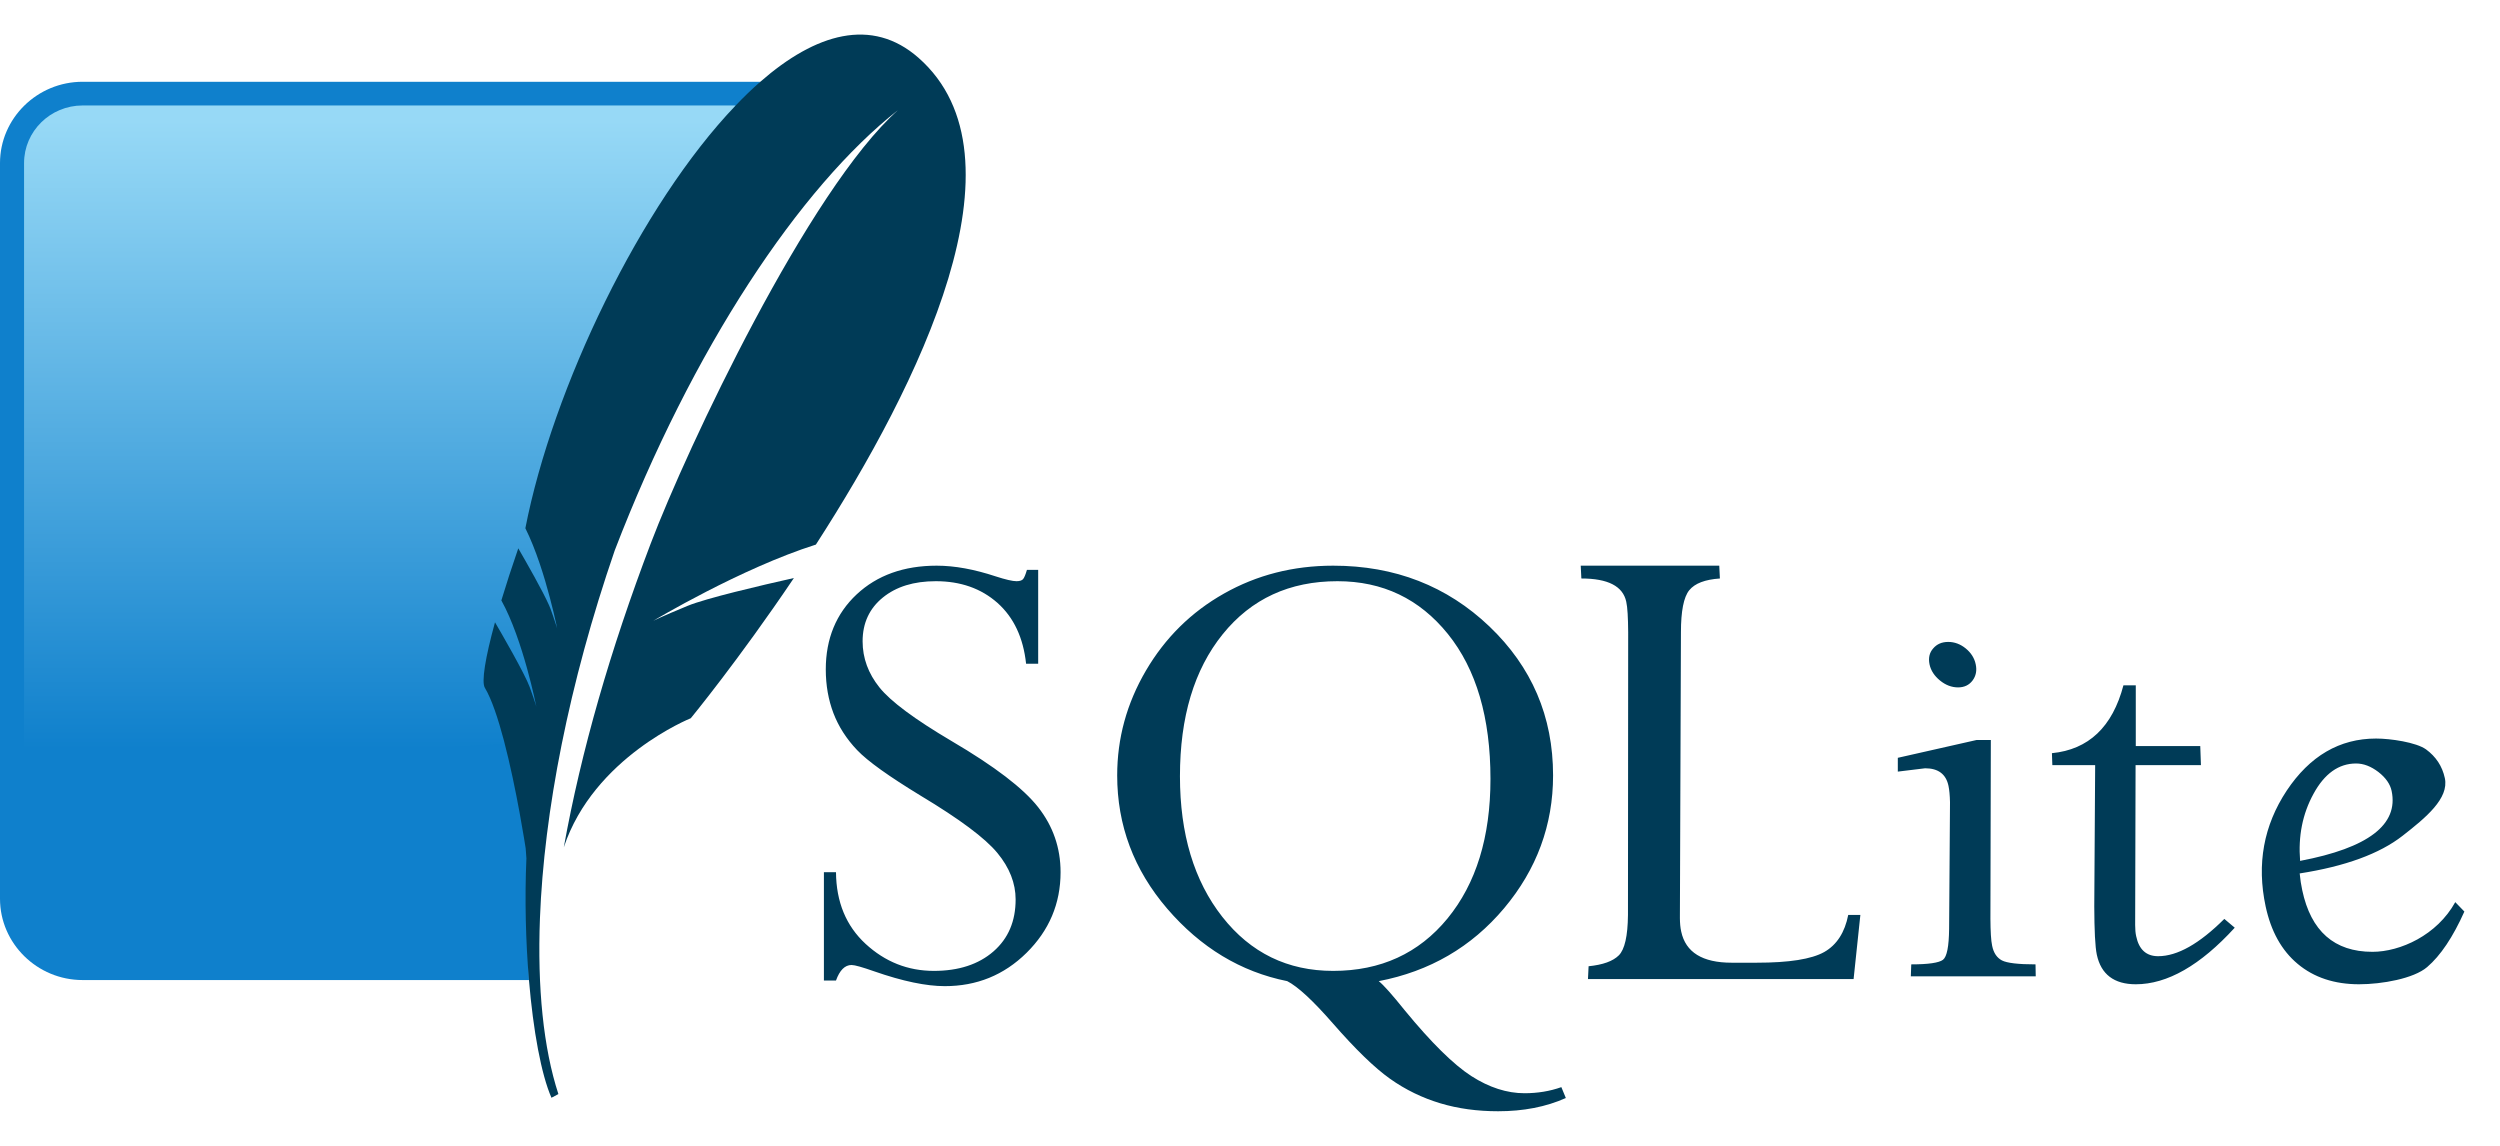
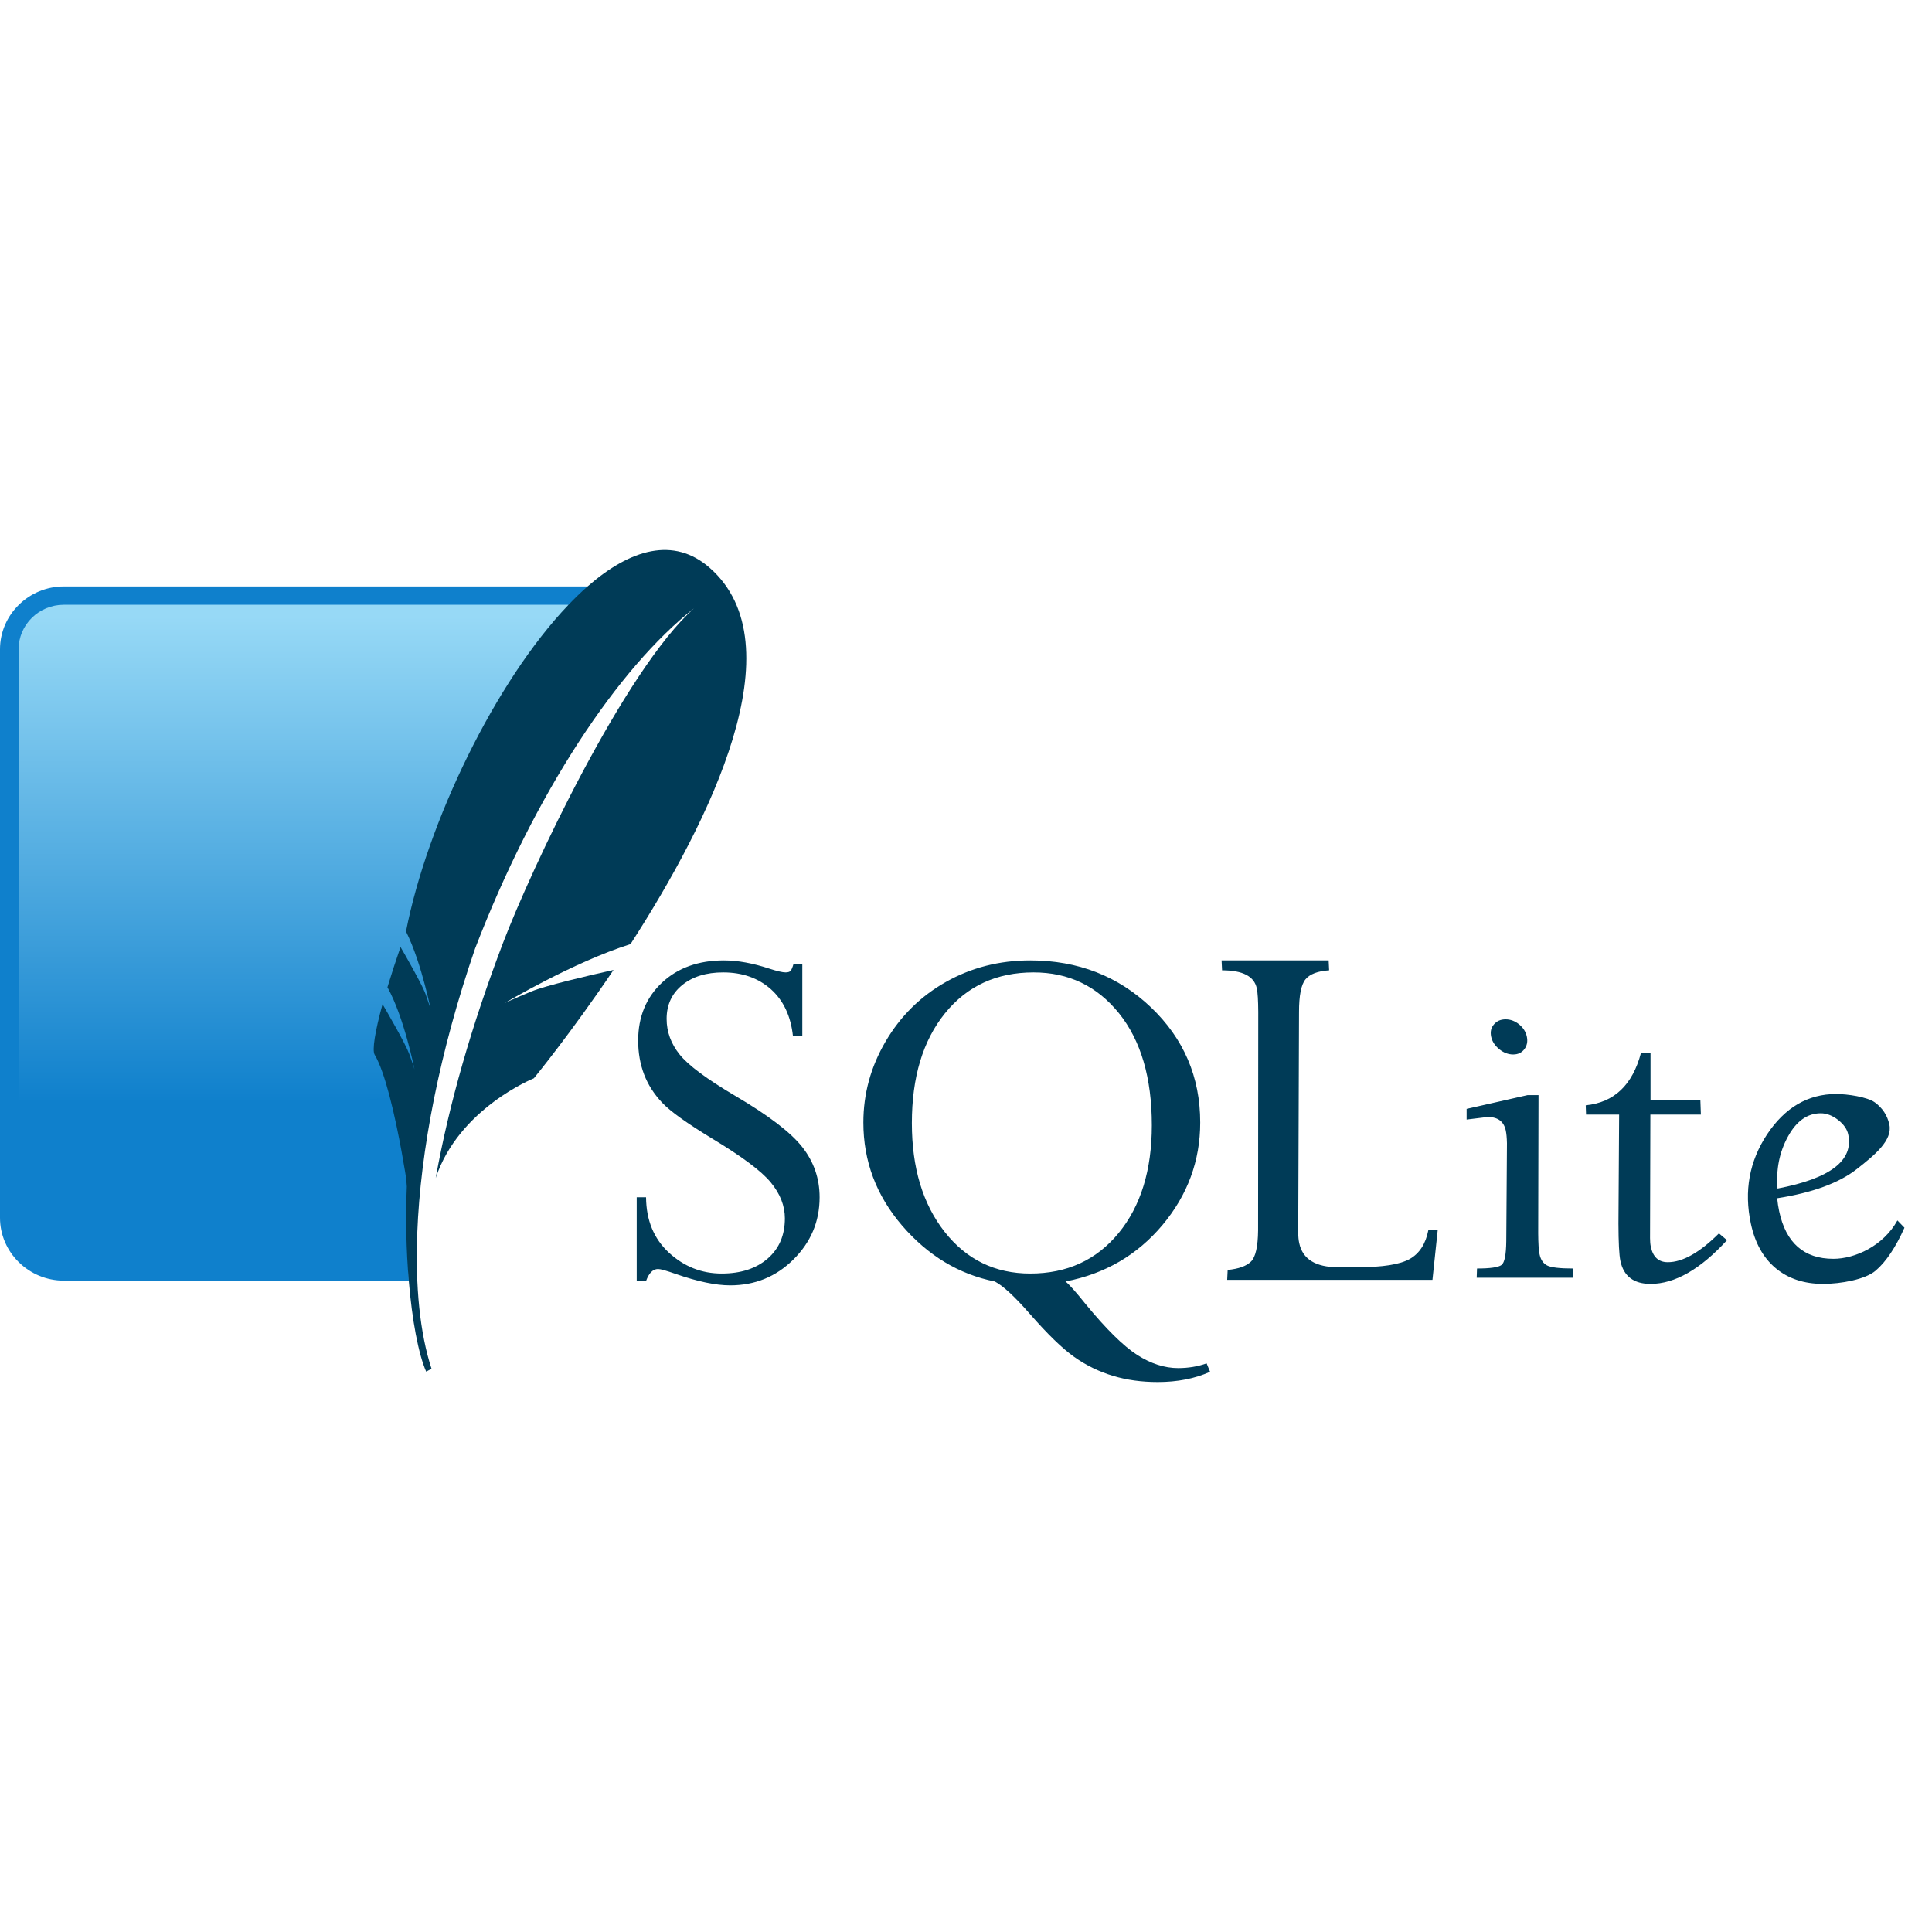
- <svg xmlns="http://www.w3.org/2000/svg" width="48" height="22" viewBox="0 0 48 22" fill="none">
+ <svg xmlns="http://www.w3.org/2000/svg" width="150" height="150" viewBox="0 0 48 22" fill="none">
  <path d="M17.984 10.861C17.354 10.861 16.841 11.045 16.448 11.412C16.055 11.78 15.855 12.262 15.855 12.852C15.855 13.158 15.905 13.437 16.002 13.693C16.1 13.949 16.252 14.187 16.456 14.401C16.66 14.616 17.069 14.907 17.678 15.278C18.425 15.727 18.914 16.091 19.149 16.376C19.384 16.66 19.5 16.959 19.5 17.269C19.5 17.685 19.361 18.017 19.075 18.267C18.789 18.516 18.406 18.641 17.931 18.641C17.43 18.641 16.994 18.467 16.619 18.122C16.245 17.776 16.056 17.319 16.051 16.746H15.819V18.826H16.051C16.122 18.629 16.221 18.528 16.35 18.528C16.412 18.528 16.557 18.57 16.783 18.649C17.333 18.841 17.785 18.934 18.14 18.934C18.751 18.934 19.274 18.724 19.709 18.295C20.143 17.866 20.363 17.35 20.363 16.746C20.363 16.278 20.218 15.862 19.933 15.499C19.649 15.136 19.096 14.713 18.27 14.228C17.559 13.808 17.098 13.465 16.885 13.198C16.672 12.932 16.562 12.637 16.562 12.313C16.562 11.963 16.693 11.682 16.95 11.473C17.208 11.263 17.546 11.159 17.968 11.159C18.443 11.159 18.839 11.298 19.153 11.577C19.466 11.857 19.647 12.245 19.701 12.744H19.933V10.942H19.717C19.69 11.034 19.666 11.092 19.643 11.119C19.621 11.145 19.579 11.159 19.517 11.159C19.441 11.159 19.307 11.128 19.116 11.066C18.707 10.931 18.331 10.861 17.984 10.861ZM25.597 10.861C24.829 10.861 24.131 11.04 23.501 11.396C22.87 11.752 22.37 12.247 22.001 12.877C21.633 13.506 21.45 14.175 21.45 14.888C21.45 15.845 21.768 16.698 22.41 17.446C23.052 18.193 23.822 18.659 24.715 18.838C24.919 18.943 25.211 19.213 25.593 19.651C26.024 20.144 26.389 20.5 26.688 20.712C26.988 20.925 27.311 21.08 27.653 21.183C27.995 21.286 28.364 21.336 28.764 21.336C29.248 21.336 29.682 21.253 30.064 21.082L29.978 20.873C29.756 20.952 29.52 20.99 29.271 20.99C28.933 20.99 28.592 20.88 28.249 20.66C27.907 20.439 27.48 20.018 26.97 19.397C26.731 19.099 26.565 18.912 26.472 18.838C27.449 18.65 28.252 18.184 28.879 17.438C29.505 16.692 29.819 15.841 29.819 14.888C29.819 13.755 29.409 12.804 28.597 12.028C27.783 11.252 26.783 10.861 25.597 10.861ZM30.35 10.861L30.362 11.107C30.874 11.107 31.16 11.255 31.224 11.553C31.248 11.66 31.259 11.857 31.261 12.14L31.257 17.567C31.253 17.972 31.194 18.231 31.081 18.343C30.968 18.455 30.777 18.524 30.501 18.552L30.489 18.798H35.589L35.719 17.567H35.486C35.42 17.902 35.267 18.142 35.025 18.279C34.781 18.416 34.351 18.484 33.729 18.484H33.247C32.688 18.484 32.364 18.285 32.279 17.885C32.261 17.805 32.255 17.721 32.254 17.627L32.274 12.14C32.274 11.736 32.326 11.465 32.434 11.332C32.542 11.2 32.738 11.126 33.022 11.107L33.01 10.861H30.35ZM25.679 11.159C26.546 11.159 27.253 11.495 27.8 12.173C28.346 12.851 28.617 13.78 28.617 14.956C28.617 16.071 28.342 16.964 27.792 17.635C27.241 18.306 26.508 18.641 25.597 18.641C24.722 18.641 24.013 18.296 23.468 17.603C22.924 16.91 22.655 16.01 22.655 14.904C22.655 13.767 22.927 12.857 23.476 12.177C24.025 11.497 24.759 11.159 25.679 11.159ZM37.407 12.325C37.282 12.325 37.188 12.367 37.117 12.45C37.044 12.533 37.022 12.634 37.047 12.756C37.072 12.874 37.14 12.978 37.248 13.066C37.355 13.153 37.471 13.198 37.595 13.198C37.715 13.198 37.807 13.153 37.873 13.066C37.939 12.978 37.959 12.874 37.934 12.756C37.909 12.634 37.843 12.533 37.742 12.45C37.64 12.367 37.527 12.325 37.407 12.325ZM40.77 13.158C40.559 13.959 40.1 14.392 39.397 14.461L39.405 14.691H40.227L40.21 17.402C40.212 17.865 40.226 18.174 40.259 18.331C40.34 18.707 40.59 18.898 41.007 18.898C41.611 18.898 42.245 18.536 42.907 17.812L42.707 17.643C42.228 18.12 41.806 18.359 41.436 18.359C41.209 18.359 41.068 18.231 41.015 17.977C41.001 17.916 40.995 17.843 40.995 17.76L41.003 14.691H42.258L42.245 14.325H41.007V13.158H40.77ZM45.621 14.18C44.919 14.18 44.348 14.515 43.904 15.181C43.463 15.849 43.326 16.588 43.5 17.402C43.602 17.878 43.805 18.248 44.117 18.508C44.428 18.768 44.822 18.898 45.294 18.898C45.733 18.898 46.344 18.789 46.601 18.568C46.859 18.348 47.097 17.991 47.316 17.502L47.141 17.321C46.791 17.956 46.084 18.275 45.551 18.275C44.819 18.275 44.37 17.879 44.203 17.092C44.181 16.992 44.165 16.884 44.154 16.77C45.025 16.634 45.686 16.394 46.131 16.046C46.577 15.698 47.024 15.33 46.941 14.94C46.891 14.709 46.769 14.527 46.581 14.389C46.391 14.252 45.897 14.18 45.621 14.18ZM37.95 14.208L36.438 14.55V14.815L36.962 14.751C37.215 14.751 37.364 14.864 37.411 15.089C37.427 15.164 37.437 15.27 37.44 15.403L37.423 17.836C37.419 18.173 37.381 18.369 37.305 18.428C37.228 18.486 37.025 18.516 36.696 18.516L36.688 18.745H39.086L39.082 18.516C38.749 18.516 38.533 18.49 38.437 18.44C38.342 18.39 38.277 18.298 38.249 18.158C38.227 18.057 38.218 17.883 38.216 17.643L38.224 14.208H37.95ZM45.236 14.659C45.382 14.659 45.523 14.714 45.666 14.823C45.806 14.932 45.891 15.054 45.919 15.185C46.056 15.832 45.473 16.28 44.162 16.529C44.124 16.057 44.207 15.629 44.419 15.242C44.629 14.855 44.903 14.659 45.236 14.659Z" fill="#003B57" />
  <path d="M14.598 1.57H1.586C0.714 1.57 0 2.272 0 3.131V17.256C0 18.114 0.714 18.817 1.586 18.817H10.156C10.058 14.619 11.514 6.473 14.598 1.57Z" fill="#0F80CC" />
  <path d="M14.125 2.025H1.586C0.966 2.025 0.462 2.521 0.462 3.131V16.226C3.302 15.153 7.565 14.227 10.512 14.269C11.104 11.221 12.845 5.247 14.125 2.025Z" fill="url(#paint0_linear_16_909)" />
  <path d="M17.633 1.108C16.741 0.325 15.662 0.639 14.598 1.57C14.439 1.708 14.282 1.861 14.125 2.025C12.303 3.927 10.612 7.451 10.087 10.142C10.291 10.551 10.451 11.072 10.556 11.47C10.584 11.573 10.608 11.668 10.627 11.75C10.674 11.943 10.698 12.068 10.698 12.068C10.698 12.068 10.682 12.008 10.615 11.816C10.602 11.78 10.588 11.739 10.571 11.692C10.564 11.673 10.554 11.649 10.543 11.624C10.424 11.352 10.096 10.778 9.951 10.528C9.827 10.887 9.718 11.224 9.626 11.528C10.044 12.28 10.298 13.569 10.298 13.569C10.298 13.569 10.276 13.485 10.171 13.194C10.078 12.936 9.614 12.136 9.504 11.948C9.316 12.632 9.242 13.093 9.309 13.205C9.44 13.423 9.564 13.799 9.674 14.214C9.921 15.15 10.093 16.289 10.093 16.289C10.093 16.289 10.098 16.364 10.107 16.48C10.073 17.266 10.094 18.081 10.156 18.817C10.238 19.792 10.392 20.629 10.588 21.077L10.721 21.006C10.433 20.123 10.316 18.965 10.367 17.631C10.445 15.592 10.921 13.132 11.803 10.568C13.291 6.698 15.356 3.593 17.246 2.11C15.524 3.642 13.192 8.599 12.494 10.435C11.713 12.49 11.159 14.419 10.825 16.268C11.401 14.535 13.263 13.79 13.263 13.79C13.263 13.79 14.176 12.681 15.243 11.098C14.604 11.241 13.554 11.487 13.203 11.632C12.684 11.846 12.544 11.919 12.544 11.919C12.544 11.919 14.224 10.912 15.665 10.456C17.648 7.383 19.807 3.017 17.633 1.108Z" fill="#003B57" />
  <defs>
    <linearGradient id="paint0_linear_16_909" x1="8.34" y1="2.316" x2="8.34" y2="15.436" gradientUnits="userSpaceOnUse">
      <stop stop-color="#97D9F6" />
      <stop offset="0.92" stop-color="#0F80CC" />
      <stop offset="1" stop-color="#0F80CC" />
    </linearGradient>
  </defs>
</svg>
